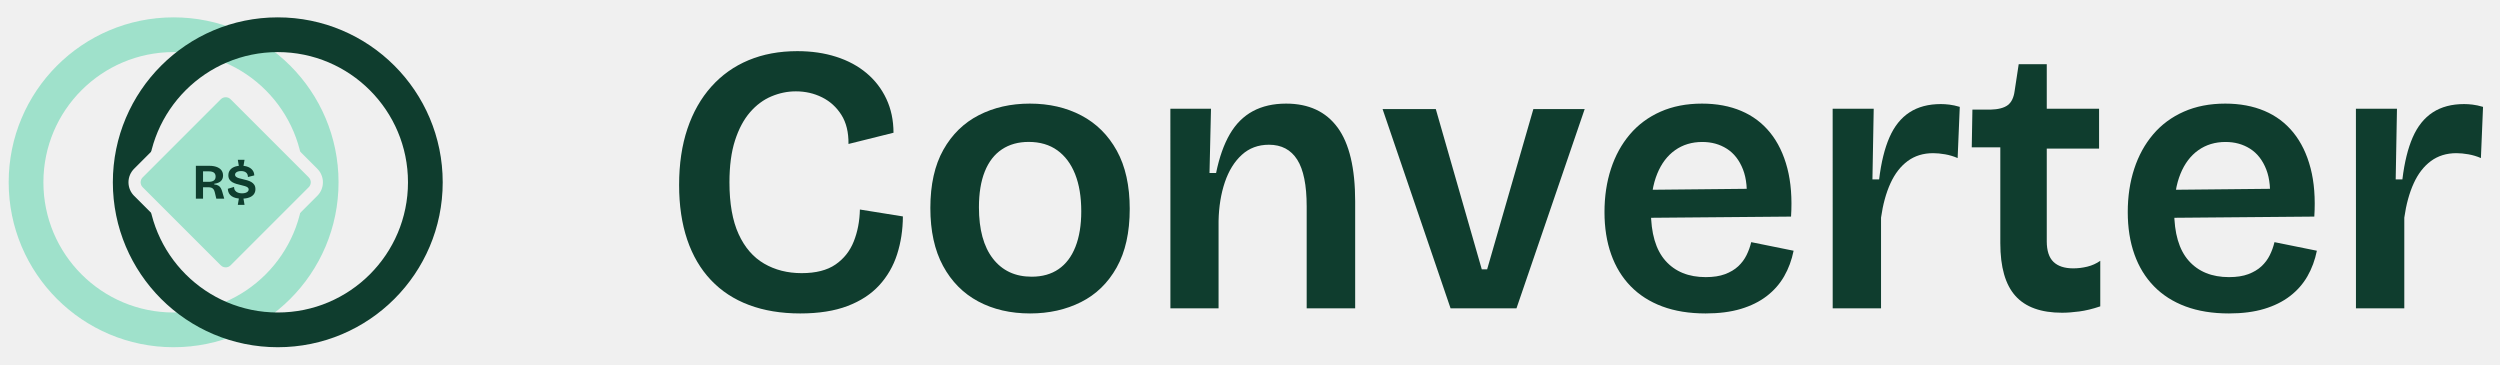
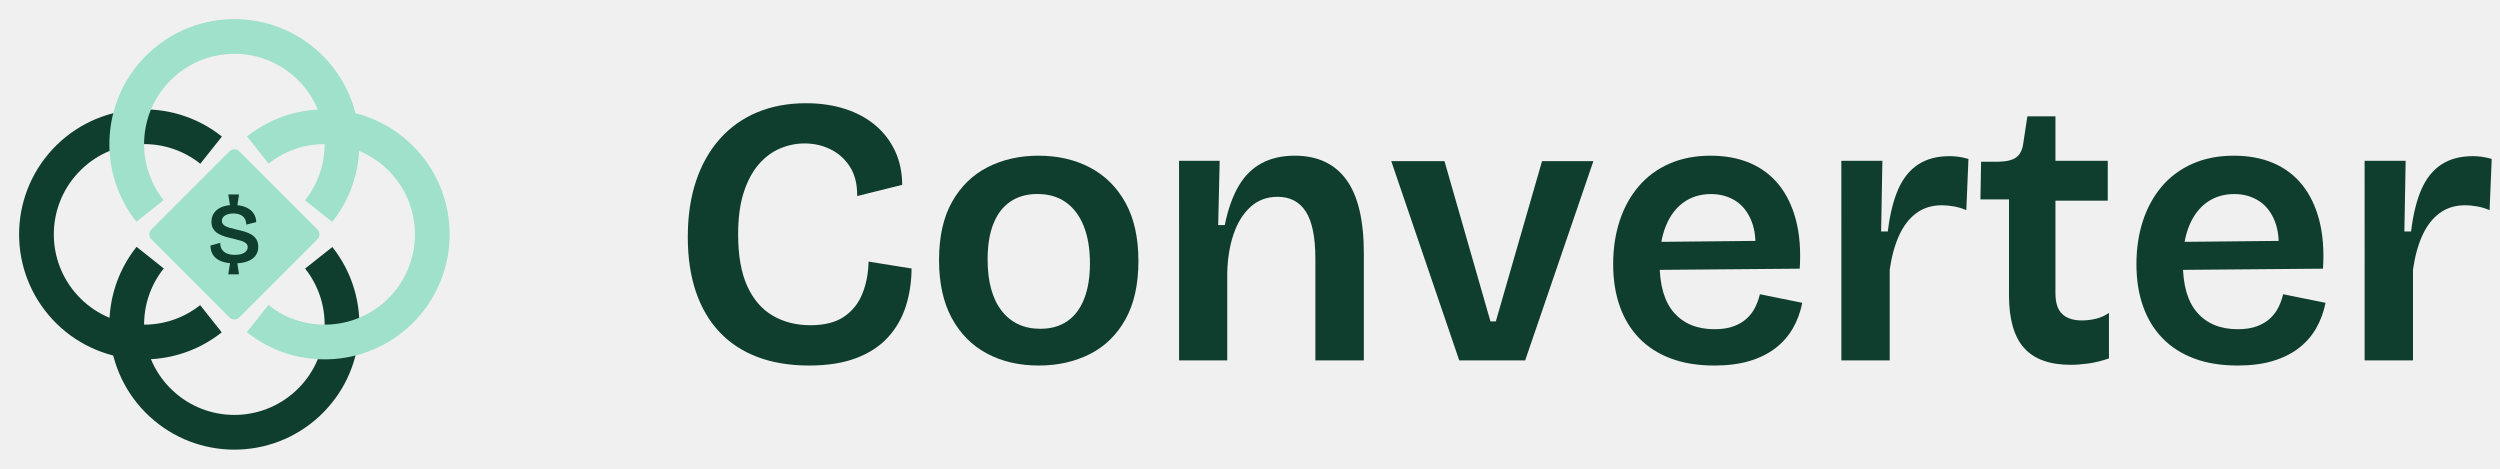
- <svg xmlns="http://www.w3.org/2000/svg" viewBox="2 4.5 144 21" width="288" height="42" role="img" aria-label="Converter">
-   <defs>
-     <mask id="mg" maskUnits="userSpaceOnUse" x="0" y="0" width="30" height="30">
-       <rect width="30" height="30" fill="#fff" />
-       <path d="M15 10.5L19.5 15L15 19.5L10.5 15Z" fill="#000" stroke="#000" stroke-width="2.2" stroke-linejoin="round" />
-     </mask>
-   </defs>
-   <g mask="url(#mg)">
-     <circle cx="12" cy="15" r="8.5" fill="none" stroke="#9FE1CB" stroke-width="2" />
-     <circle cx="18" cy="15" r="8.5" fill="none" stroke="#0F3D2E" stroke-width="2" />
-   </g>
+ <svg xmlns="http://www.w3.org/2000/svg" viewBox="1.5 1.5 144 27" width="320" height="60" role="img" aria-label="Converter">
+   <path d="M13.651 19.859A6.2 6.2 0 1 1 13.660 10.148" fill="none" stroke="#0F3D2E" stroke-width="2" />
+   <path d="M19.859 16.349A6.2 6.2 0 1 1 10.148 16.340" fill="none" stroke="#0F3D2E" stroke-width="2" />
+   <path d="M10.141 13.651A6.2 6.2 0 1 1 19.852 13.660" fill="none" stroke="#9FE1CB" stroke-width="2" />
+   <path d="M16.349 10.141A6.2 6.2 0 1 1 16.340 19.852" fill="none" stroke="#9FE1CB" stroke-width="2" />
  <path d="M15 10.5L19.5 15L15 19.5L10.5 15Z" fill="#9FE1CB" stroke="#9FE1CB" stroke-width="0.8" stroke-linejoin="round" />
-   <g fill="#0F3D2E">
-     <path transform="translate(13.082 15.944) scale(0.00287 -0.00287)" d="M69.714 0.0V660.0H337.212Q389.688 660.0 433.176 651.702Q476.664 643.405 510.402 627.226Q544.14 611.048 567.711 587.667Q591.283 564.286 603.306 533.643Q615.33 503 615.33 465.595Q615.33 431.238 604.533 403.048Q593.735 374.857 571.652 353.512Q549.569 332.167 516.319 318.774Q483.069 305.381 438.307 299.619V286.191Q490.735 280.881 521.604 262.179Q552.473 243.477 570.116 212Q587.759 180.524 600.473 135.405L638.973 0.0H479.952L450.38 124.857Q441.571 164.31 425.083 187.167Q408.594 210.024 382.725 219.751Q356.856 229.477 318.546 229.477H213.498V0.0ZM213.498 338.166H326.236Q393.403 338.166 429.642 363.786Q465.88 389.405 465.88 443.191Q465.88 496.858 432.225 522.703Q398.57 548.549 329.688 548.549H213.498ZM934.38 643.286 911.381 780.857H1046.308L1023.189 643.286ZM911.381 -123.976 934.38 12.905H1023.165L1046.308 -123.976ZM988.094 0.571Q924.999 0.571 874.475 12.941Q823.951 25.31 787.975 50.096Q751.999 74.881 732.476 111.798Q712.952 148.715 710.714 198.549L835.546 235.952Q836.617 191.738 857.26 163.38Q877.903 135.023 913.939 121.189Q949.975 107.356 995.594 107.356Q1038.57 107.356 1068.356 117.832Q1098.142 128.308 1113.797 145.952Q1129.452 163.595 1129.452 184.952Q1129.452 209.762 1109.844 225.417Q1090.237 241.072 1056.225 251.477Q1022.213 261.882 979.761 271.858Q931.761 282.62 886.071 295.786Q840.38 308.953 803.178 330.108Q765.976 351.262 743.857 384.762Q721.738 418.262 721.738 469.453Q721.738 527.476 752.036 570.405Q782.333 613.333 839.464 637.214Q896.595 661.095 978.189 661.095Q1058.093 661.095 1116.807 637.417Q1175.522 613.738 1207.903 570.309Q1240.283 526.881 1241.688 467.452L1114.404 434.476Q1114.642 463.524 1105.297 485.953Q1095.952 508.382 1078.011 523.763Q1060.07 539.144 1034.451 546.68Q1008.832 554.215 976.618 554.215Q938.022 554.215 911.26 544.62Q884.498 535.025 870.046 518.394Q855.593 501.762 855.593 481.262Q855.593 454.833 877.093 438.297Q898.593 421.761 934.867 410.844Q971.141 399.928 1014.689 390.523Q1056.713 381.285 1100.391 368.713Q1144.07 356.142 1181.427 334.94Q1218.784 313.737 1241.867 279.071Q1264.95 244.404 1264.95 190.309Q1264.95 131.785 1233.069 89.119Q1201.188 46.452 1139.617 23.512Q1078.046 0.571 988.094 0.571Z" />
-   </g>
+   <path fill="#0F3D2E" d="M14.758 13.392 14.649 12.7H15.269L15.16 13.392ZM14.649 17.3 14.758 16.61H15.16L15.269 17.3ZM14.998 16.67Q14.677 16.67 14.423 16.605Q14.169 16.54 13.991 16.411Q13.813 16.283 13.72 16.092Q13.627 15.9 13.624 15.643L14.186 15.487Q14.182 15.726 14.288 15.879Q14.394 16.032 14.587 16.106Q14.78 16.181 15.03 16.181Q15.267 16.181 15.431 16.123Q15.595 16.065 15.682 15.965Q15.768 15.864 15.768 15.739Q15.768 15.595 15.663 15.507Q15.557 15.42 15.377 15.365Q15.197 15.311 14.977 15.26Q14.737 15.207 14.508 15.142Q14.278 15.077 14.091 14.971Q13.903 14.865 13.791 14.697Q13.68 14.529 13.68 14.271Q13.68 13.979 13.832 13.763Q13.984 13.547 14.266 13.428Q14.549 13.308 14.948 13.308Q15.338 13.308 15.631 13.426Q15.923 13.543 16.087 13.764Q16.251 13.985 16.258 14.294L15.683 14.438Q15.685 14.281 15.634 14.161Q15.582 14.04 15.485 13.958Q15.387 13.876 15.249 13.836Q15.111 13.796 14.94 13.796Q14.735 13.796 14.588 13.85Q14.442 13.905 14.361 14.001Q14.281 14.097 14.281 14.22Q14.281 14.373 14.398 14.466Q14.516 14.559 14.711 14.617Q14.907 14.675 15.137 14.725Q15.35 14.771 15.568 14.834Q15.785 14.897 15.968 15.003Q16.152 15.108 16.264 15.28Q16.376 15.452 16.376 15.719Q16.376 16.011 16.218 16.225Q16.06 16.438 15.754 16.554Q15.448 16.67 14.998 16.67Z" />
  <g fill="#0F3D2E" transform="translate(40 22.26) scale(0.022 -0.022)">
    <path transform="translate(0.00 0)" d="M367.952 -13.381Q292.809 -13.381 233.832 8.738Q174.856 30.857 133.999 74.095Q93.142 117.334 71.951 179.905Q50.761 242.477 50.761 323.048Q50.761 405.429 72.499 470.048Q94.237 534.667 135.046 580.333Q175.856 626 232.689 649.69Q289.523 673.381 360.333 673.381Q415.905 673.381 462.143 658.548Q508.381 643.714 541.715 615.666Q575.048 587.618 593.5 548.142Q611.952 508.666 612.095 459.713L494.236 430.332Q494.76 476.284 475.594 506.57Q456.427 536.856 424.975 552.475Q393.523 568.094 356.428 568.094Q323.666 568.094 292.286 554.88Q260.905 541.665 236.31 513.213Q211.715 484.761 197.144 439.642Q182.573 394.524 182.573 329.858Q182.573 246.858 206.477 194.477Q230.382 142.097 273.31 117.121Q316.238 92.144 371.523 92.144Q427.428 92.144 460.213 114.716Q492.998 137.287 508.046 175.144Q523.093 213.001 524.093 258.715L636.667 240.62Q636.333 187.62 621.5 141.405Q606.667 95.191 574.714 60.334Q542.762 25.476 491.595 6.048Q440.428 -13.381 367.952 -13.381Z" />
    <path transform="translate(669.00 0)" d="M300.761 -13.381Q223.714 -13.381 164.904 18.095Q106.094 49.571 72.832 111Q39.57 172.428 39.57 262.667Q39.57 354.619 73.666 415.167Q107.761 475.715 166.69 505.858Q225.618 536 299.904 536Q375.952 536 434.976 504.905Q494 473.81 527.786 412.643Q561.571 351.477 561.571 260.286Q561.571 168 527.381 107.048Q493.19 46.095 433.976 16.357Q374.762 -13.381 300.761 -13.381ZM304.809 82.811Q346.38 82.811 375.284 102.644Q404.189 122.477 419.427 161.072Q434.665 199.667 434.665 253.905Q434.665 310.905 418.593 351.333Q402.522 391.761 371.999 413.737Q341.475 435.713 296.904 435.713Q256.286 435.713 226.929 416.213Q197.572 396.713 182.168 358.476Q166.763 320.238 166.763 264.571Q166.763 177.191 203.477 130.001Q240.191 82.811 304.809 82.811Z" />
    <path transform="translate(1270.00 0)" d="M67.046 0V313.427L66.951 522.572H173.334L169.429 354.332H186.667Q199.238 415.856 222.691 456.119Q246.143 496.381 282.929 516.191Q319.714 536 369.905 536Q458.905 536 504.858 473.286Q550.81 410.572 550.81 279.714V0H423.856V266.857Q423.856 350.38 399.046 389.356Q374.237 428.332 325.047 428.332Q282.905 428.332 253.881 401.785Q224.858 375.237 209.572 330.118Q194.286 284.999 193.144 228.236V0Z" />
    <path transform="translate(1880.00 0)" d="M190.57 0 12.571 521.715H151.906L272.286 102.145H286.333L407.332 521.715H541.715L363.144 0Z" />
    <path transform="translate(2434.00 0)" d="M304.428 -13.381Q240.142 -13.381 190.952 4.952Q141.761 23.286 108.047 57.905Q74.332 92.524 56.951 141.572Q39.57 190.619 39.57 252.095Q39.57 313.381 56.523 365.262Q73.475 417.143 106.071 455.476Q138.666 493.81 186.333 514.905Q233.999 536 294.857 536Q352.476 536 397.667 516.834Q442.858 497.667 473.358 459.881Q503.858 422.095 518.215 367.047Q532.572 312 528 240.19L120.81 236.714V310L451.808 313.334L410.617 272.286Q416.332 327.667 402.118 363.833Q387.903 399.999 359.975 417.785Q332.047 435.57 295.714 435.57Q254.714 435.57 224.334 414.023Q193.953 392.475 177.548 352.142Q161.144 311.809 161.144 254.619Q161.144 167.572 199.167 124.644Q237.191 81.716 304.714 81.716Q334.381 81.716 355.095 89.454Q375.809 97.192 389.594 110.001Q403.38 122.811 411.499 139.311Q419.617 155.811 423.712 173.287L534.714 150.811Q527.239 114.001 509.977 83.93Q492.715 53.858 464.406 32.096Q436.096 10.334 396.548 -1.524Q357 -13.381 304.428 -13.381Z" />
    <path transform="translate(3004.00 0)" d="M67.046 0V262.856L66.951 522.572H174.429L171.096 337.571H188.619Q196.619 404.095 215.667 447.667Q234.715 491.239 268.119 513.024Q301.524 534.81 350.191 534.81Q360.524 534.81 372.619 533.357Q384.715 531.905 399.762 527.476L394.191 393.426Q378.333 400.331 361.286 403.284Q344.238 406.236 330.19 406.236Q291.333 406.236 263.405 385.665Q235.476 365.094 218.262 327.332Q201.048 289.57 193.62 237.522V0Z" />
    <path transform="translate(3420.00 0)" d="M251.572 -11.524Q168.809 -11.524 129.356 32.667Q89.904 76.858 89.904 170.573V421.523H15.142L16.857 520.238H63.522Q94.666 521 109.309 531.929Q123.953 542.858 127.429 569.288L138.048 639.143H211.525V522.572H348.477V418.284H211.525V175.716Q211.525 138.478 229.144 121.573Q246.763 104.668 280.953 104.668Q299.477 104.668 317.882 109.192Q336.286 113.716 351.619 124.43V5.19Q321.857 -4.857 296.691 -8.191Q271.524 -11.524 251.572 -11.524Z" />
    <path transform="translate(3804.00 0)" d="M304.428 -13.381Q240.142 -13.381 190.952 4.952Q141.761 23.286 108.047 57.905Q74.332 92.524 56.951 141.572Q39.57 190.619 39.57 252.095Q39.57 313.381 56.523 365.262Q73.475 417.143 106.071 455.476Q138.666 493.81 186.333 514.905Q233.999 536 294.857 536Q352.476 536 397.667 516.834Q442.858 497.667 473.358 459.881Q503.858 422.095 518.215 367.047Q532.572 312 528 240.19L120.81 236.714V310L451.808 313.334L410.617 272.286Q416.332 327.667 402.118 363.833Q387.903 399.999 359.975 417.785Q332.047 435.57 295.714 435.57Q254.714 435.57 224.334 414.023Q193.953 392.475 177.548 352.142Q161.144 311.809 161.144 254.619Q161.144 167.572 199.167 124.644Q237.191 81.716 304.714 81.716Q334.381 81.716 355.095 89.454Q375.809 97.192 389.594 110.001Q403.38 122.811 411.499 139.311Q419.617 155.811 423.712 173.287L534.714 150.811Q527.239 114.001 509.977 83.93Q492.715 53.858 464.406 32.096Q436.096 10.334 396.548 -1.524Q357 -13.381 304.428 -13.381Z" />
    <path transform="translate(4374.00 0)" d="M67.046 0V262.856L66.951 522.572H174.429L171.096 337.571H188.619Q196.619 404.095 215.667 447.667Q234.715 491.239 268.119 513.024Q301.524 534.81 350.191 534.81Q360.524 534.81 372.619 533.357Q384.715 531.905 399.762 527.476L394.191 393.426Q378.333 400.331 361.286 403.284Q344.238 406.236 330.19 406.236Q291.333 406.236 263.405 385.665Q235.476 365.094 218.262 327.332Q201.048 289.57 193.62 237.522V0Z" />
  </g>
</svg>
